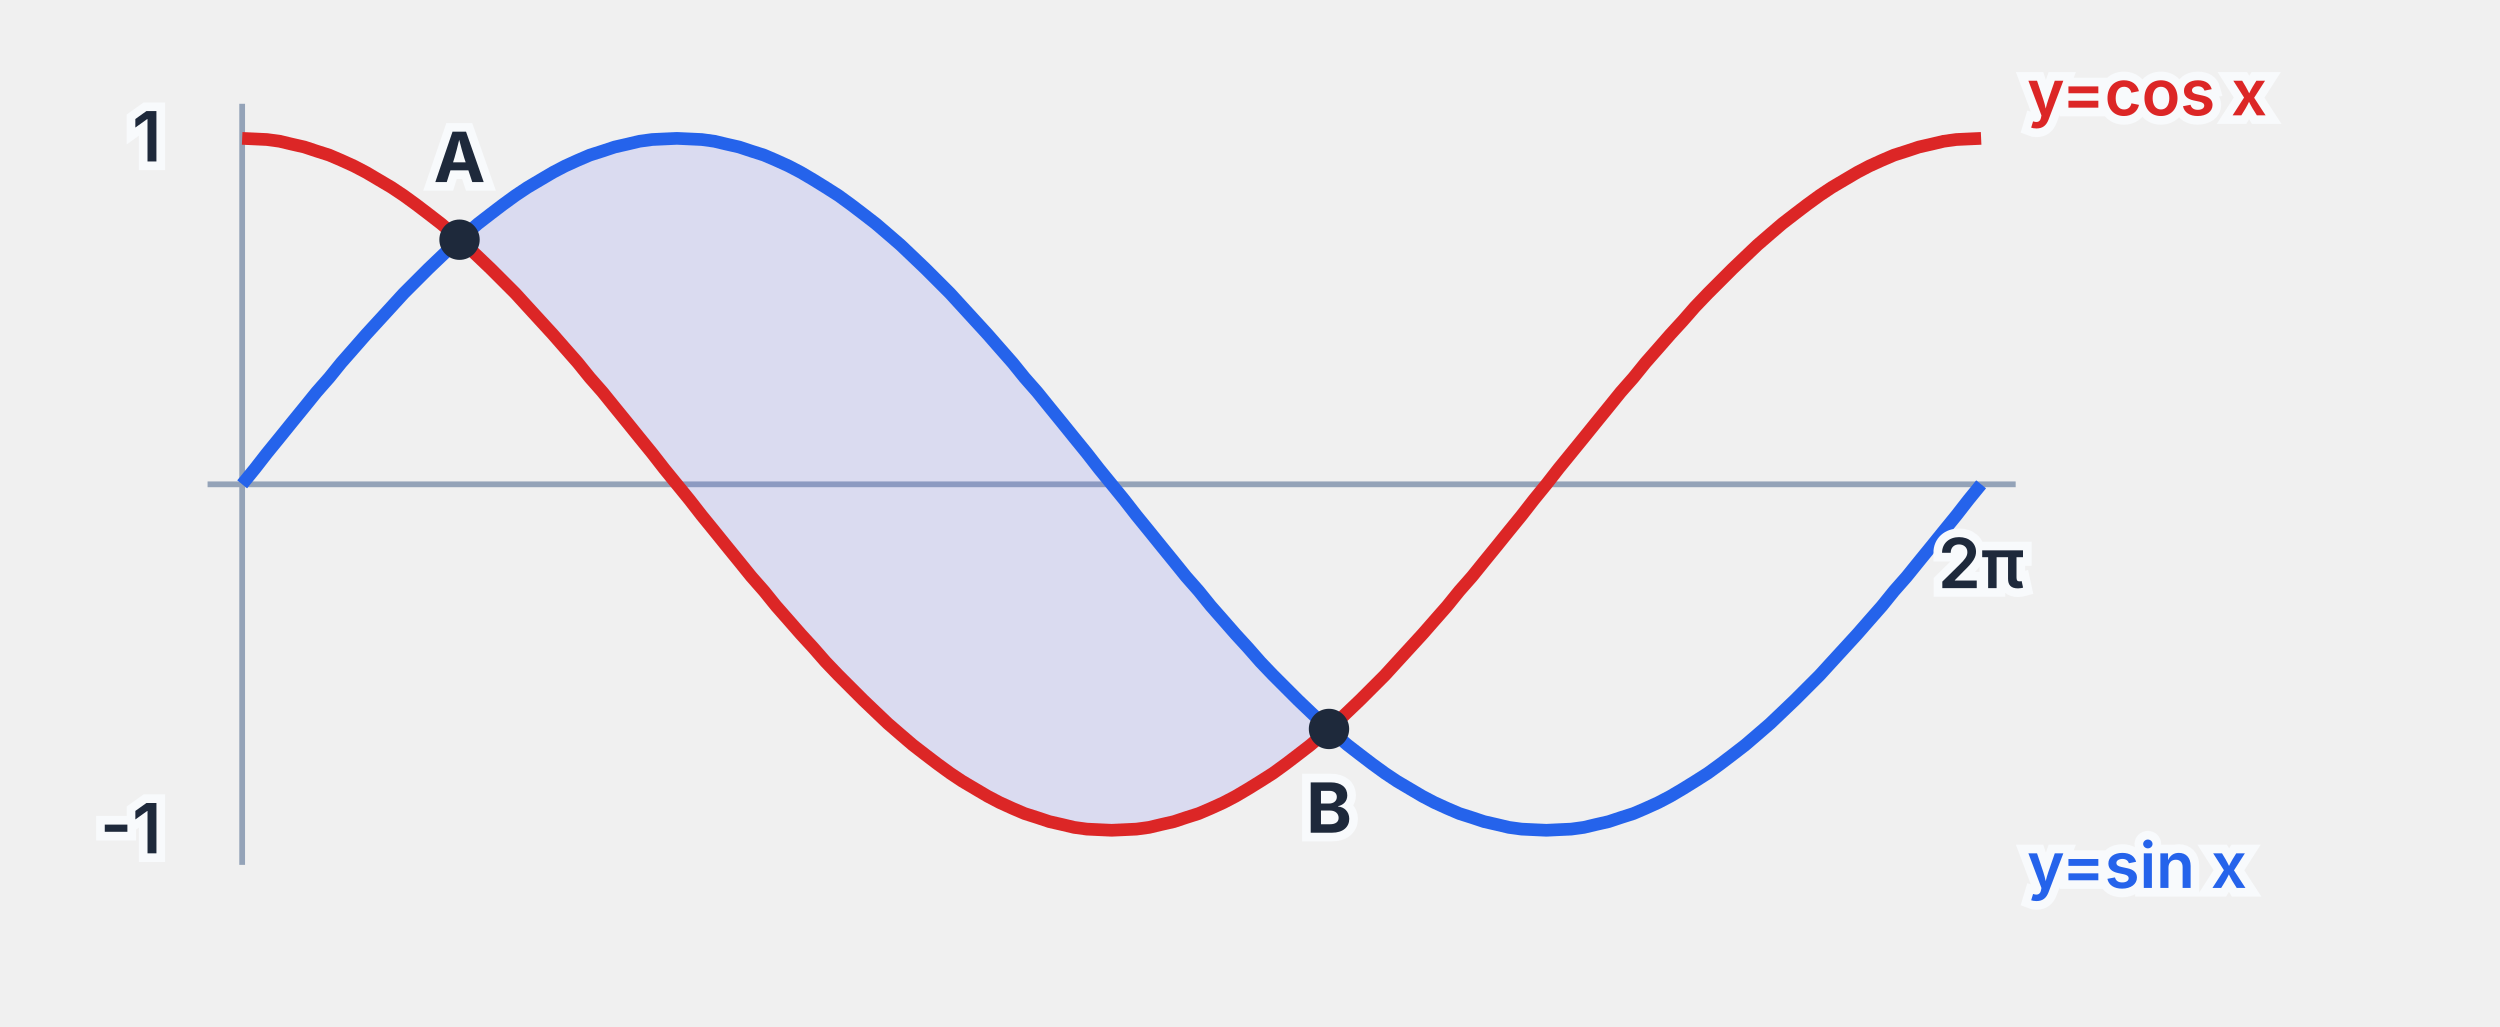
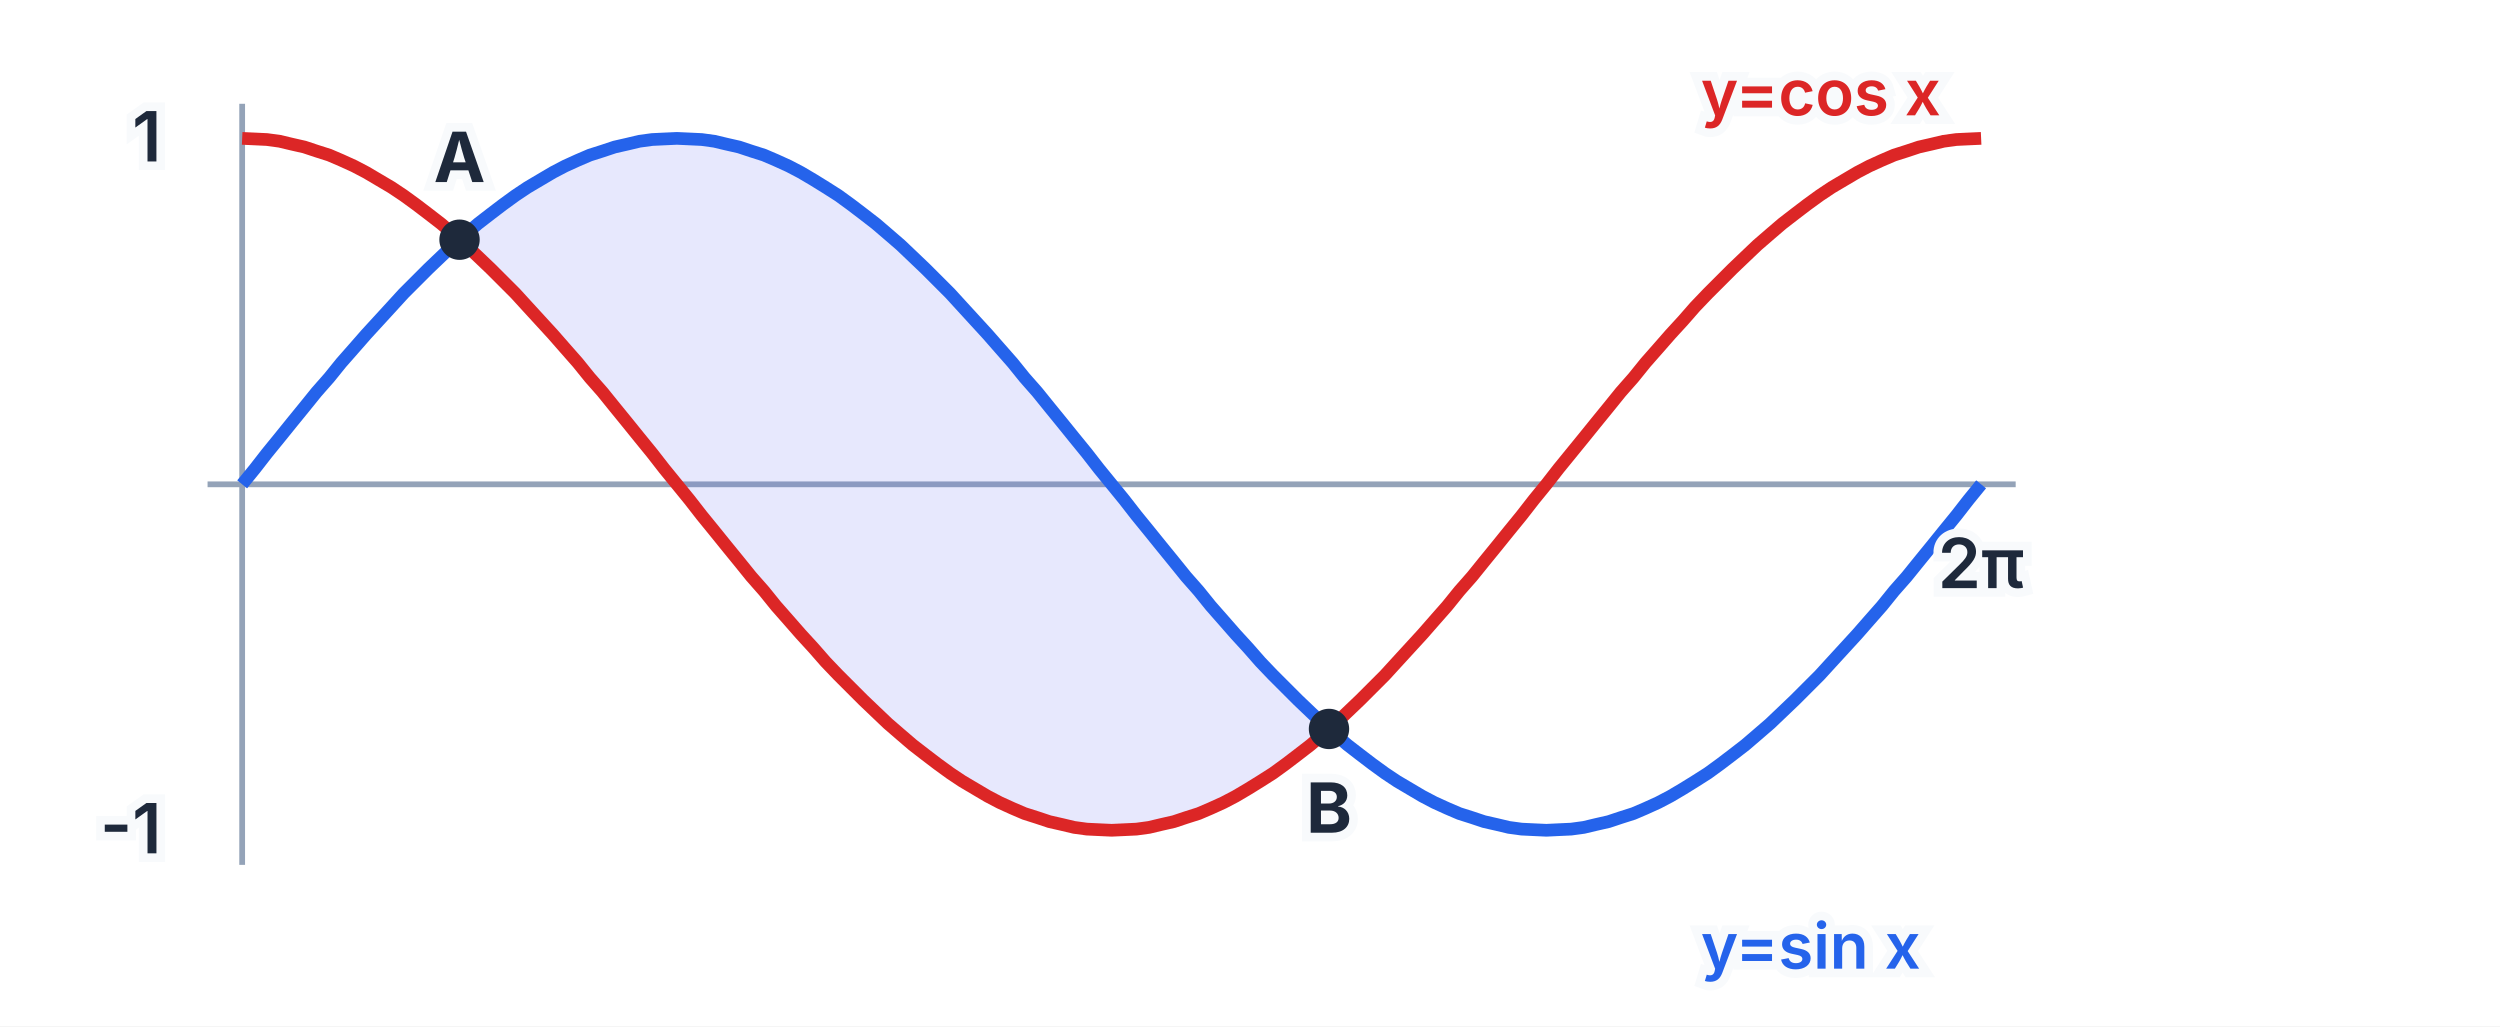
<svg xmlns="http://www.w3.org/2000/svg" viewBox="0 0 433.593 178" width="433.593" height="178" style="display:block;margin:0.75rem auto;background-color:#f8fafc;border-radius:12px;border:1px solid #e2e8f0;">
+   <rect x="0" y="0" width="434" height="178" fill="#ffffff" />
  <line x1="36" y1="84" x2="349.593" y2="84" stroke="#94a3b8" stroke-width="1" />
  <line x1="42" y1="18" x2="42" y2="150" stroke="#94a3b8" stroke-width="1" />
  <path d="M 79.7,41.6 L 82.2,39.4 L 84.7,37.4 L 87.2,35.5 L 89.8,33.7 L 92.3,32.0 L 94.8,30.5 L 97.3,29.2 L 99.8,28.0 L 102.3,26.9 L 104.8,26.0 L 107.3,25.3 L 109.9,24.7 L 112.4,24.3 L 114.9,24.1 L 117.4,24.0 L 119.9,24.1 L 122.4,24.3 L 124.9,24.7 L 127.5,25.3 L 130.0,26.0 L 132.5,26.9 L 135.0,28.0 L 137.5,29.2 L 140.0,30.5 L 142.5,32.0 L 145.0,33.7 L 147.6,35.5 L 150.1,37.4 L 152.6,39.4 L 155.1,41.6 L 157.6,43.9 L 160.1,46.2 L 162.6,48.7 L 165.2,51.3 L 167.7,54.0 L 170.2,56.8 L 172.7,59.6 L 175.2,62.5 L 177.7,65.5 L 180.2,68.5 L 182.7,71.5 L 185.3,74.6 L 187.8,77.7 L 190.3,80.9 L 192.8,84.0 L 195.3,87.1 L 197.8,90.3 L 200.3,93.4 L 202.8,96.5 L 205.4,99.5 L 207.9,102.5 L 210.4,105.5 L 212.9,108.4 L 215.4,111.2 L 217.9,114.0 L 220.4,116.7 L 223.0,119.3 L 225.5,121.8 L 228.0,124.1 L 230.5,126.4 L 230.5,126.4 L 228.0,128.6 L 225.5,130.6 L 223.0,132.5 L 220.4,134.3 L 217.9,136.0 L 215.4,137.5 L 212.9,138.8 L 210.4,140.0 L 207.9,141.1 L 205.4,142.0 L 202.8,142.7 L 200.3,143.3 L 197.8,143.7 L 195.3,143.9 L 192.8,144.0 L 190.3,143.9 L 187.8,143.7 L 185.3,143.3 L 182.7,142.7 L 180.2,142.0 L 177.7,141.1 L 175.2,140.0 L 172.7,138.8 L 170.2,137.5 L 167.7,136.0 L 165.2,134.3 L 162.6,132.5 L 160.1,130.6 L 157.6,128.6 L 155.1,126.4 L 152.6,124.1 L 150.1,121.8 L 147.6,119.3 L 145.0,116.7 L 142.5,114.0 L 140.0,111.2 L 137.5,108.4 L 135.0,105.5 L 132.5,102.5 L 130.0,99.5 L 127.5,96.5 L 124.9,93.4 L 122.4,90.3 L 119.9,87.1 L 117.4,84.0 L 114.9,80.9 L 112.4,77.7 L 109.9,74.6 L 107.3,71.5 L 104.8,68.5 L 102.3,65.5 L 99.8,62.5 L 97.3,59.6 L 94.8,56.8 L 92.3,54.0 L 89.8,51.3 L 87.2,48.7 L 84.7,46.2 L 82.2,43.9 L 79.7,41.6 Z" fill="#6366f1" fill-opacity="0.15" stroke="none" />
  <path d="M 42.0,84.0 L 44.2,81.3 L 46.3,78.6 L 48.5,75.9 L 50.6,73.3 L 52.8,70.6 L 54.9,68.0 L 57.1,65.5 L 59.2,62.9 L 61.4,60.4 L 63.5,58.0 L 65.7,55.6 L 67.9,53.2 L 70.0,50.9 L 72.2,48.7 L 74.3,46.6 L 76.5,44.5 L 78.6,42.5 L 80.8,40.6 L 82.9,38.8 L 85.1,37.1 L 87.2,35.5 L 89.4,33.9 L 91.5,32.5 L 93.7,31.2 L 95.9,29.9 L 98.0,28.8 L 100.2,27.8 L 102.3,26.9 L 104.5,26.2 L 106.6,25.5 L 108.8,25.0 L 110.9,24.5 L 113.1,24.2 L 115.2,24.1 L 117.4,24.0 L 119.6,24.1 L 121.7,24.2 L 123.9,24.5 L 126.0,25.0 L 128.2,25.5 L 130.3,26.2 L 132.5,26.9 L 134.6,27.8 L 136.8,28.8 L 138.9,29.9 L 141.1,31.2 L 143.2,32.5 L 145.4,33.9 L 147.6,35.5 L 149.7,37.1 L 151.9,38.8 L 154.0,40.6 L 156.2,42.5 L 158.3,44.5 L 160.5,46.6 L 162.6,48.7 L 164.8,50.9 L 166.9,53.2 L 169.1,55.6 L 171.3,58.0 L 173.4,60.4 L 175.6,62.9 L 177.7,65.5 L 179.9,68.0 L 182.0,70.6 L 184.2,73.3 L 186.3,75.9 L 188.5,78.6 L 190.6,81.3 L 192.8,84.0 L 195.0,86.7 L 197.1,89.4 L 199.3,92.1 L 201.4,94.7 L 203.6,97.4 L 205.7,100.0 L 207.9,102.5 L 210.0,105.1 L 212.2,107.6 L 214.3,110.0 L 216.5,112.4 L 218.6,114.8 L 220.8,117.1 L 223.0,119.3 L 225.1,121.4 L 227.3,123.5 L 229.4,125.5 L 231.6,127.4 L 233.7,129.2 L 235.9,130.9 L 238.0,132.5 L 240.2,134.1 L 242.3,135.5 L 244.5,136.8 L 246.7,138.1 L 248.8,139.2 L 251.0,140.2 L 253.1,141.1 L 255.3,141.8 L 257.4,142.5 L 259.6,143.0 L 261.7,143.5 L 263.9,143.8 L 266.0,143.9 L 268.2,144.0 L 270.3,143.9 L 272.5,143.8 L 274.7,143.5 L 276.8,143.0 L 279.0,142.5 L 281.1,141.8 L 283.3,141.1 L 285.4,140.2 L 287.6,139.2 L 289.7,138.1 L 291.9,136.8 L 294.0,135.5 L 296.2,134.1 L 298.4,132.5 L 300.5,130.9 L 302.7,129.2 L 304.8,127.4 L 307.0,125.5 L 309.1,123.5 L 311.3,121.4 L 313.4,119.3 L 315.6,117.1 L 317.7,114.8 L 319.9,112.4 L 322.1,110.0 L 324.2,107.6 L 326.4,105.1 L 328.5,102.5 L 330.7,100.0 L 332.8,97.4 L 335.0,94.7 L 337.1,92.1 L 339.3,89.4 L 341.4,86.7 L 343.6,84.0" fill="none" stroke="#2563eb" stroke-width="2.2" />
  <path d="M 42.0,24.0 L 44.2,24.1 L 46.3,24.2 L 48.5,24.5 L 50.6,25.0 L 52.8,25.5 L 54.9,26.2 L 57.1,26.9 L 59.2,27.8 L 61.4,28.8 L 63.5,29.9 L 65.7,31.2 L 67.9,32.5 L 70.0,33.9 L 72.2,35.5 L 74.3,37.1 L 76.5,38.8 L 78.6,40.6 L 80.8,42.5 L 82.9,44.5 L 85.1,46.6 L 87.2,48.7 L 89.4,50.9 L 91.5,53.2 L 93.7,55.6 L 95.9,58.0 L 98.0,60.4 L 100.2,62.9 L 102.3,65.5 L 104.5,68.0 L 106.6,70.6 L 108.8,73.3 L 110.9,75.9 L 113.1,78.6 L 115.2,81.3 L 117.4,84.0 L 119.6,86.7 L 121.7,89.4 L 123.9,92.1 L 126.0,94.7 L 128.2,97.4 L 130.3,100.0 L 132.5,102.5 L 134.6,105.1 L 136.8,107.6 L 138.9,110.0 L 141.1,112.4 L 143.2,114.8 L 145.4,117.1 L 147.6,119.3 L 149.7,121.4 L 151.9,123.5 L 154.0,125.5 L 156.2,127.4 L 158.3,129.2 L 160.5,130.9 L 162.6,132.5 L 164.8,134.1 L 166.9,135.5 L 169.1,136.8 L 171.3,138.1 L 173.4,139.2 L 175.6,140.2 L 177.7,141.1 L 179.9,141.8 L 182.0,142.5 L 184.2,143.0 L 186.3,143.5 L 188.5,143.8 L 190.6,143.9 L 192.8,144.0 L 195.0,143.9 L 197.1,143.8 L 199.3,143.5 L 201.4,143.0 L 203.6,142.5 L 205.7,141.8 L 207.9,141.1 L 210.0,140.2 L 212.2,139.2 L 214.3,138.1 L 216.5,136.8 L 218.6,135.5 L 220.8,134.1 L 223.0,132.5 L 225.1,130.9 L 227.3,129.2 L 229.4,127.4 L 231.6,125.5 L 233.7,123.5 L 235.9,121.4 L 238.0,119.3 L 240.2,117.1 L 242.3,114.8 L 244.5,112.4 L 246.7,110.0 L 248.8,107.6 L 251.0,105.1 L 253.1,102.5 L 255.3,100.0 L 257.4,97.4 L 259.6,94.7 L 261.7,92.1 L 263.9,89.4 L 266.0,86.7 L 268.2,84.0 L 270.3,81.3 L 272.5,78.6 L 274.7,75.9 L 276.8,73.3 L 279.0,70.6 L 281.1,68.0 L 283.3,65.5 L 285.4,62.9 L 287.6,60.4 L 289.7,58.0 L 291.9,55.6 L 294.0,53.2 L 296.2,50.9 L 298.4,48.7 L 300.5,46.6 L 302.7,44.5 L 304.8,42.5 L 307.0,40.6 L 309.1,38.8 L 311.3,37.1 L 313.4,35.5 L 315.6,33.9 L 317.7,32.5 L 319.9,31.2 L 322.1,29.9 L 324.2,28.8 L 326.4,27.8 L 328.5,26.9 L 330.7,26.2 L 332.8,25.5 L 335.0,25.0 L 337.1,24.5 L 339.3,24.2 L 341.4,24.1 L 343.6,24.0" fill="none" stroke="#dc2626" stroke-width="2.2" />
  <circle cx="79.699" cy="41.574" r="3.5" fill="#1e293b" />
  <circle cx="230.496" cy="126.426" r="3.5" fill="#1e293b" />
  <text x="79.699" y="31.574" font-family="system-ui,-apple-system,sans-serif" font-size="12" font-weight="700" fill="#1e293b" stroke="#f8fafc" stroke-width="3" paint-order="stroke" text-anchor="middle">A</text>
  <text x="230.496" y="144.426" font-family="system-ui,-apple-system,sans-serif" font-size="12" font-weight="700" fill="#1e293b" stroke="#f8fafc" stroke-width="3" paint-order="stroke" text-anchor="middle">B</text>
  <text x="28" y="28" font-family="system-ui,-apple-system,sans-serif" font-size="12" font-weight="600" fill="#1e293b" stroke="#f8fafc" stroke-width="3" paint-order="stroke" text-anchor="end">1</text>
  <text x="28" y="148" font-family="system-ui,-apple-system,sans-serif" font-size="12" font-weight="600" fill="#1e293b" stroke="#f8fafc" stroke-width="3" paint-order="stroke" text-anchor="end">-1</text>
  <text x="343.593" y="102" font-family="system-ui,-apple-system,sans-serif" font-size="12" font-weight="600" fill="#1e293b" stroke="#f8fafc" stroke-width="3" paint-order="stroke" text-anchor="middle">2π</text>
-   <text x="351.593" y="20" font-family="system-ui,-apple-system,sans-serif" font-size="11" font-weight="600" fill="#dc2626" stroke="#f8fafc" stroke-width="3" paint-order="stroke" text-anchor="start">y=cos x</text>
-   <text x="351.593" y="154" font-family="system-ui,-apple-system,sans-serif" font-size="11" font-weight="600" fill="#2563eb" stroke="#f8fafc" stroke-width="3" paint-order="stroke" text-anchor="start">y=sin x</text>
+   <text x="295" y="20" font-family="system-ui,-apple-system,sans-serif" font-size="11" font-weight="600" fill="#dc2626" stroke="#f8fafc" stroke-width="3" paint-order="stroke" text-anchor="start">y=cos x</text>
+   <text x="295" y="168" font-family="system-ui,-apple-system,sans-serif" font-size="11" font-weight="600" fill="#2563eb" stroke="#f8fafc" stroke-width="3" paint-order="stroke" text-anchor="start">y=sin x</text>
</svg>
